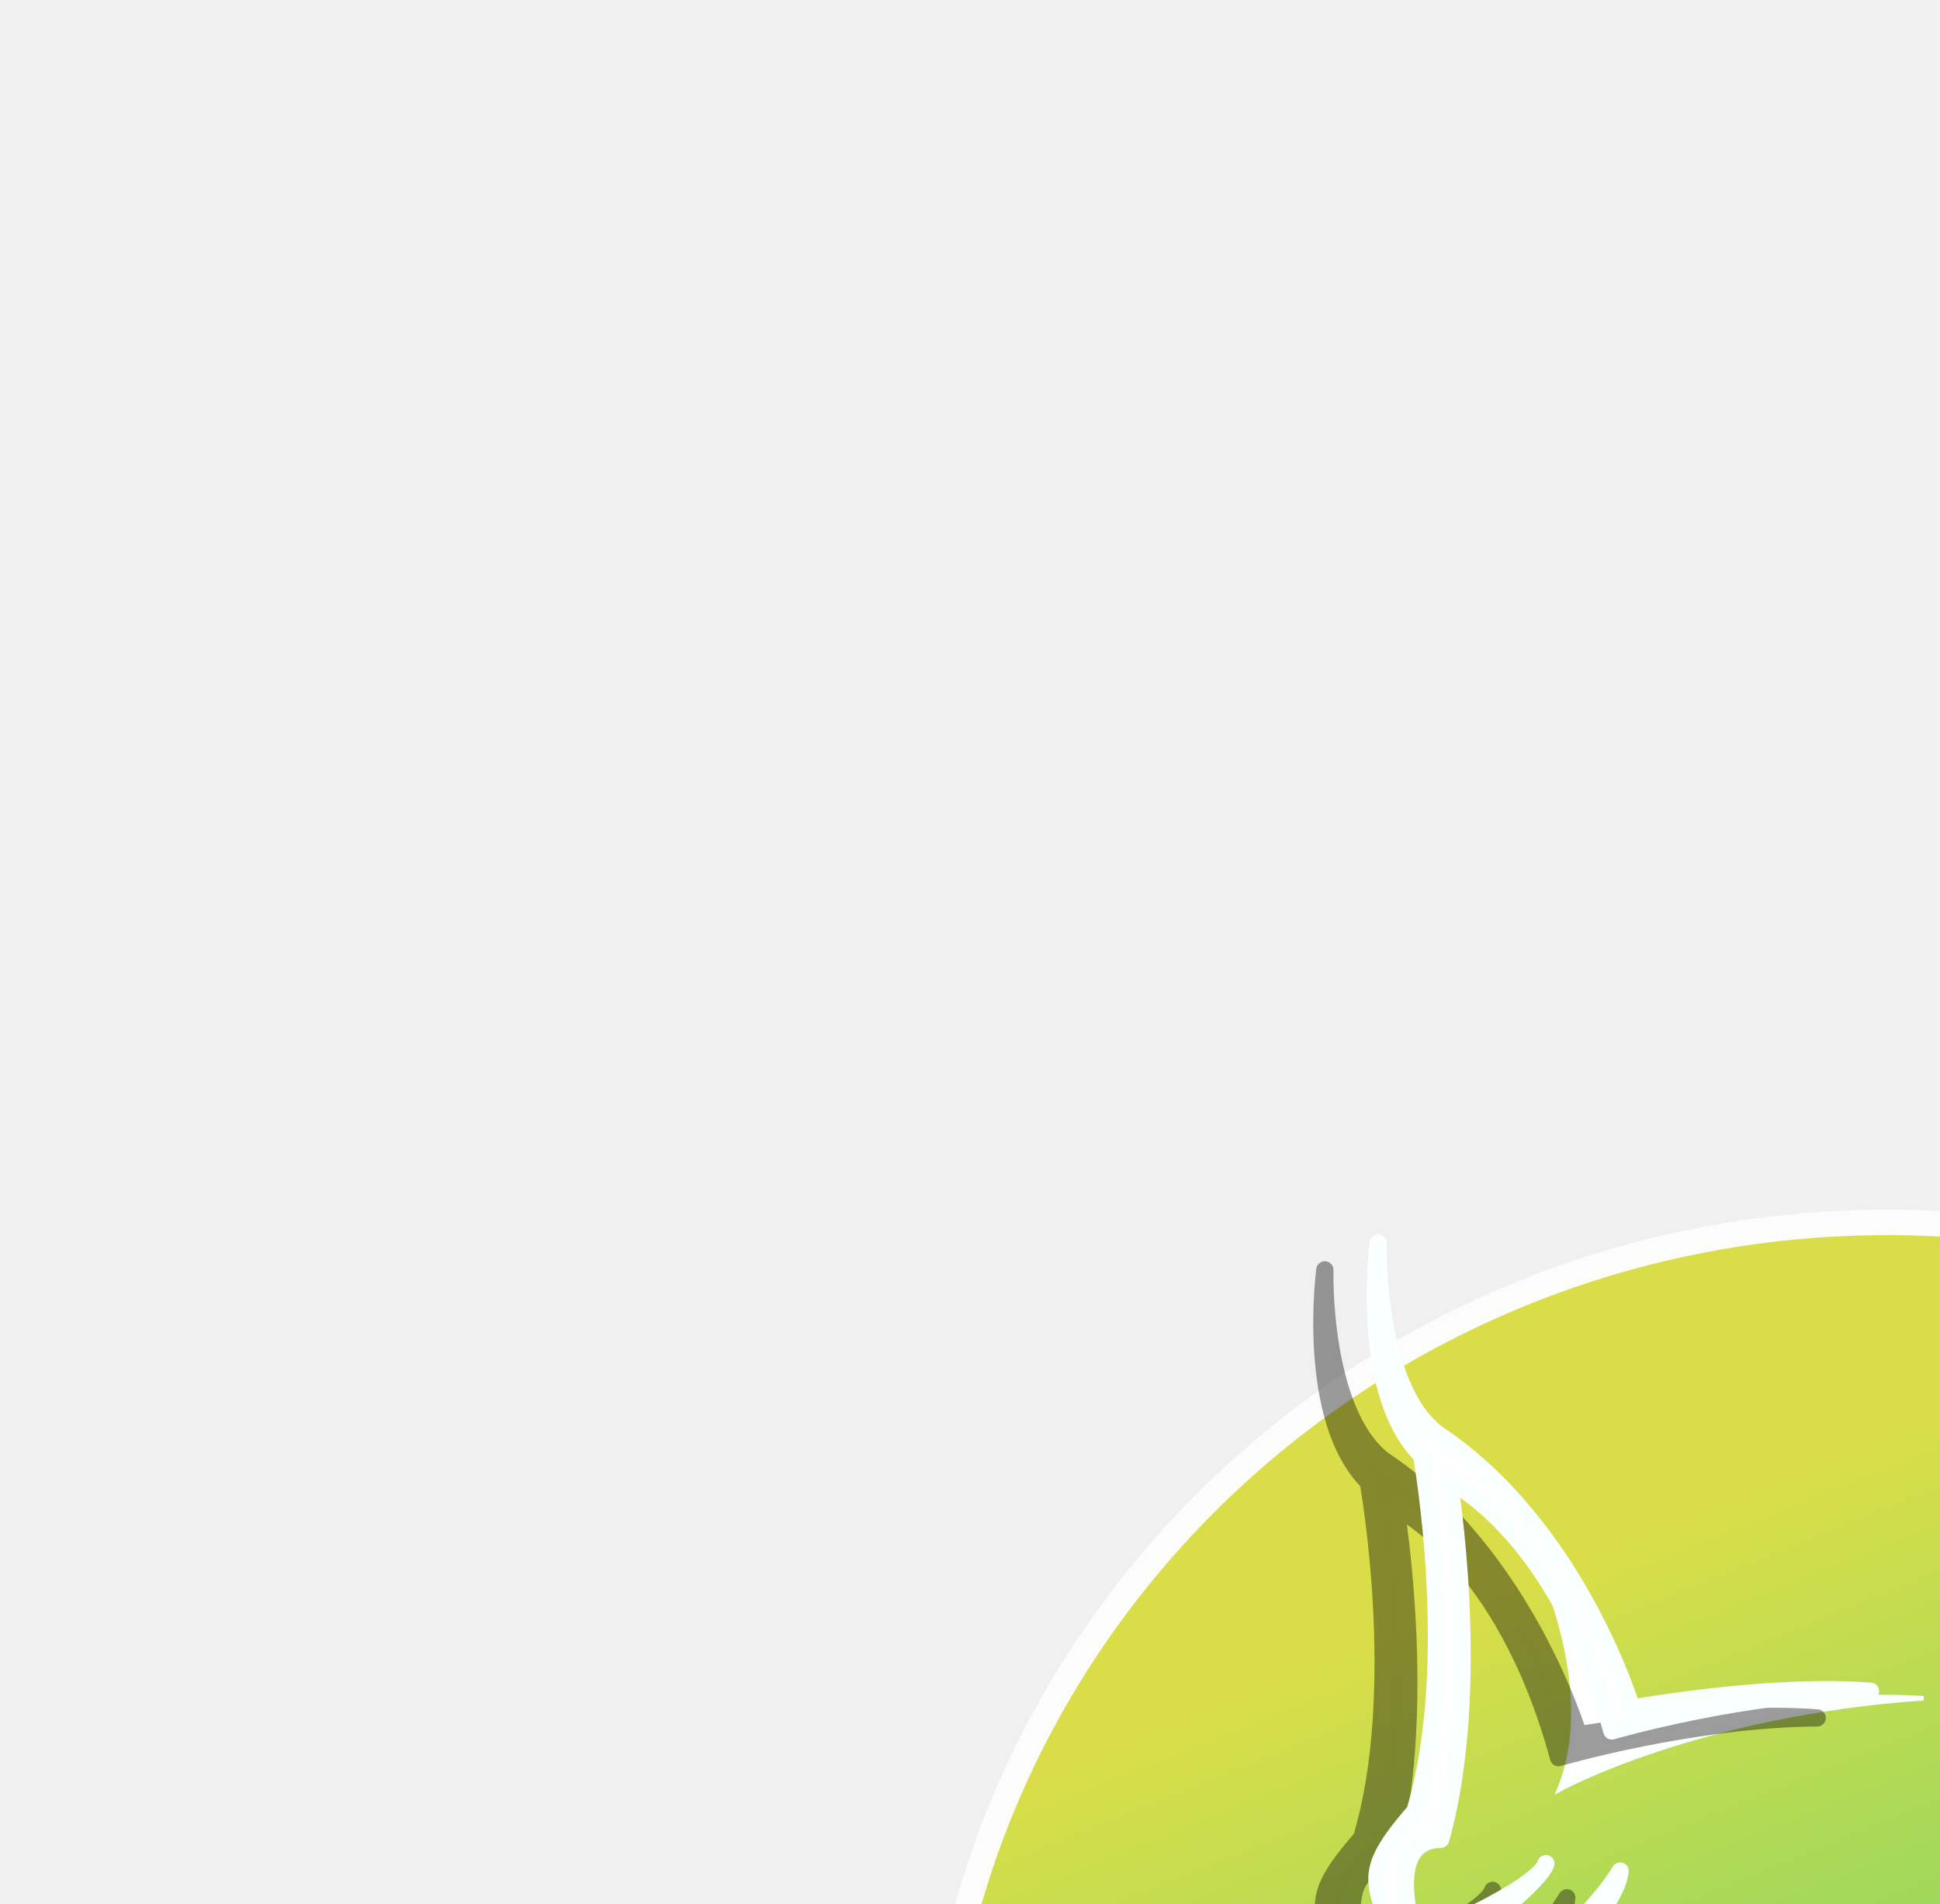
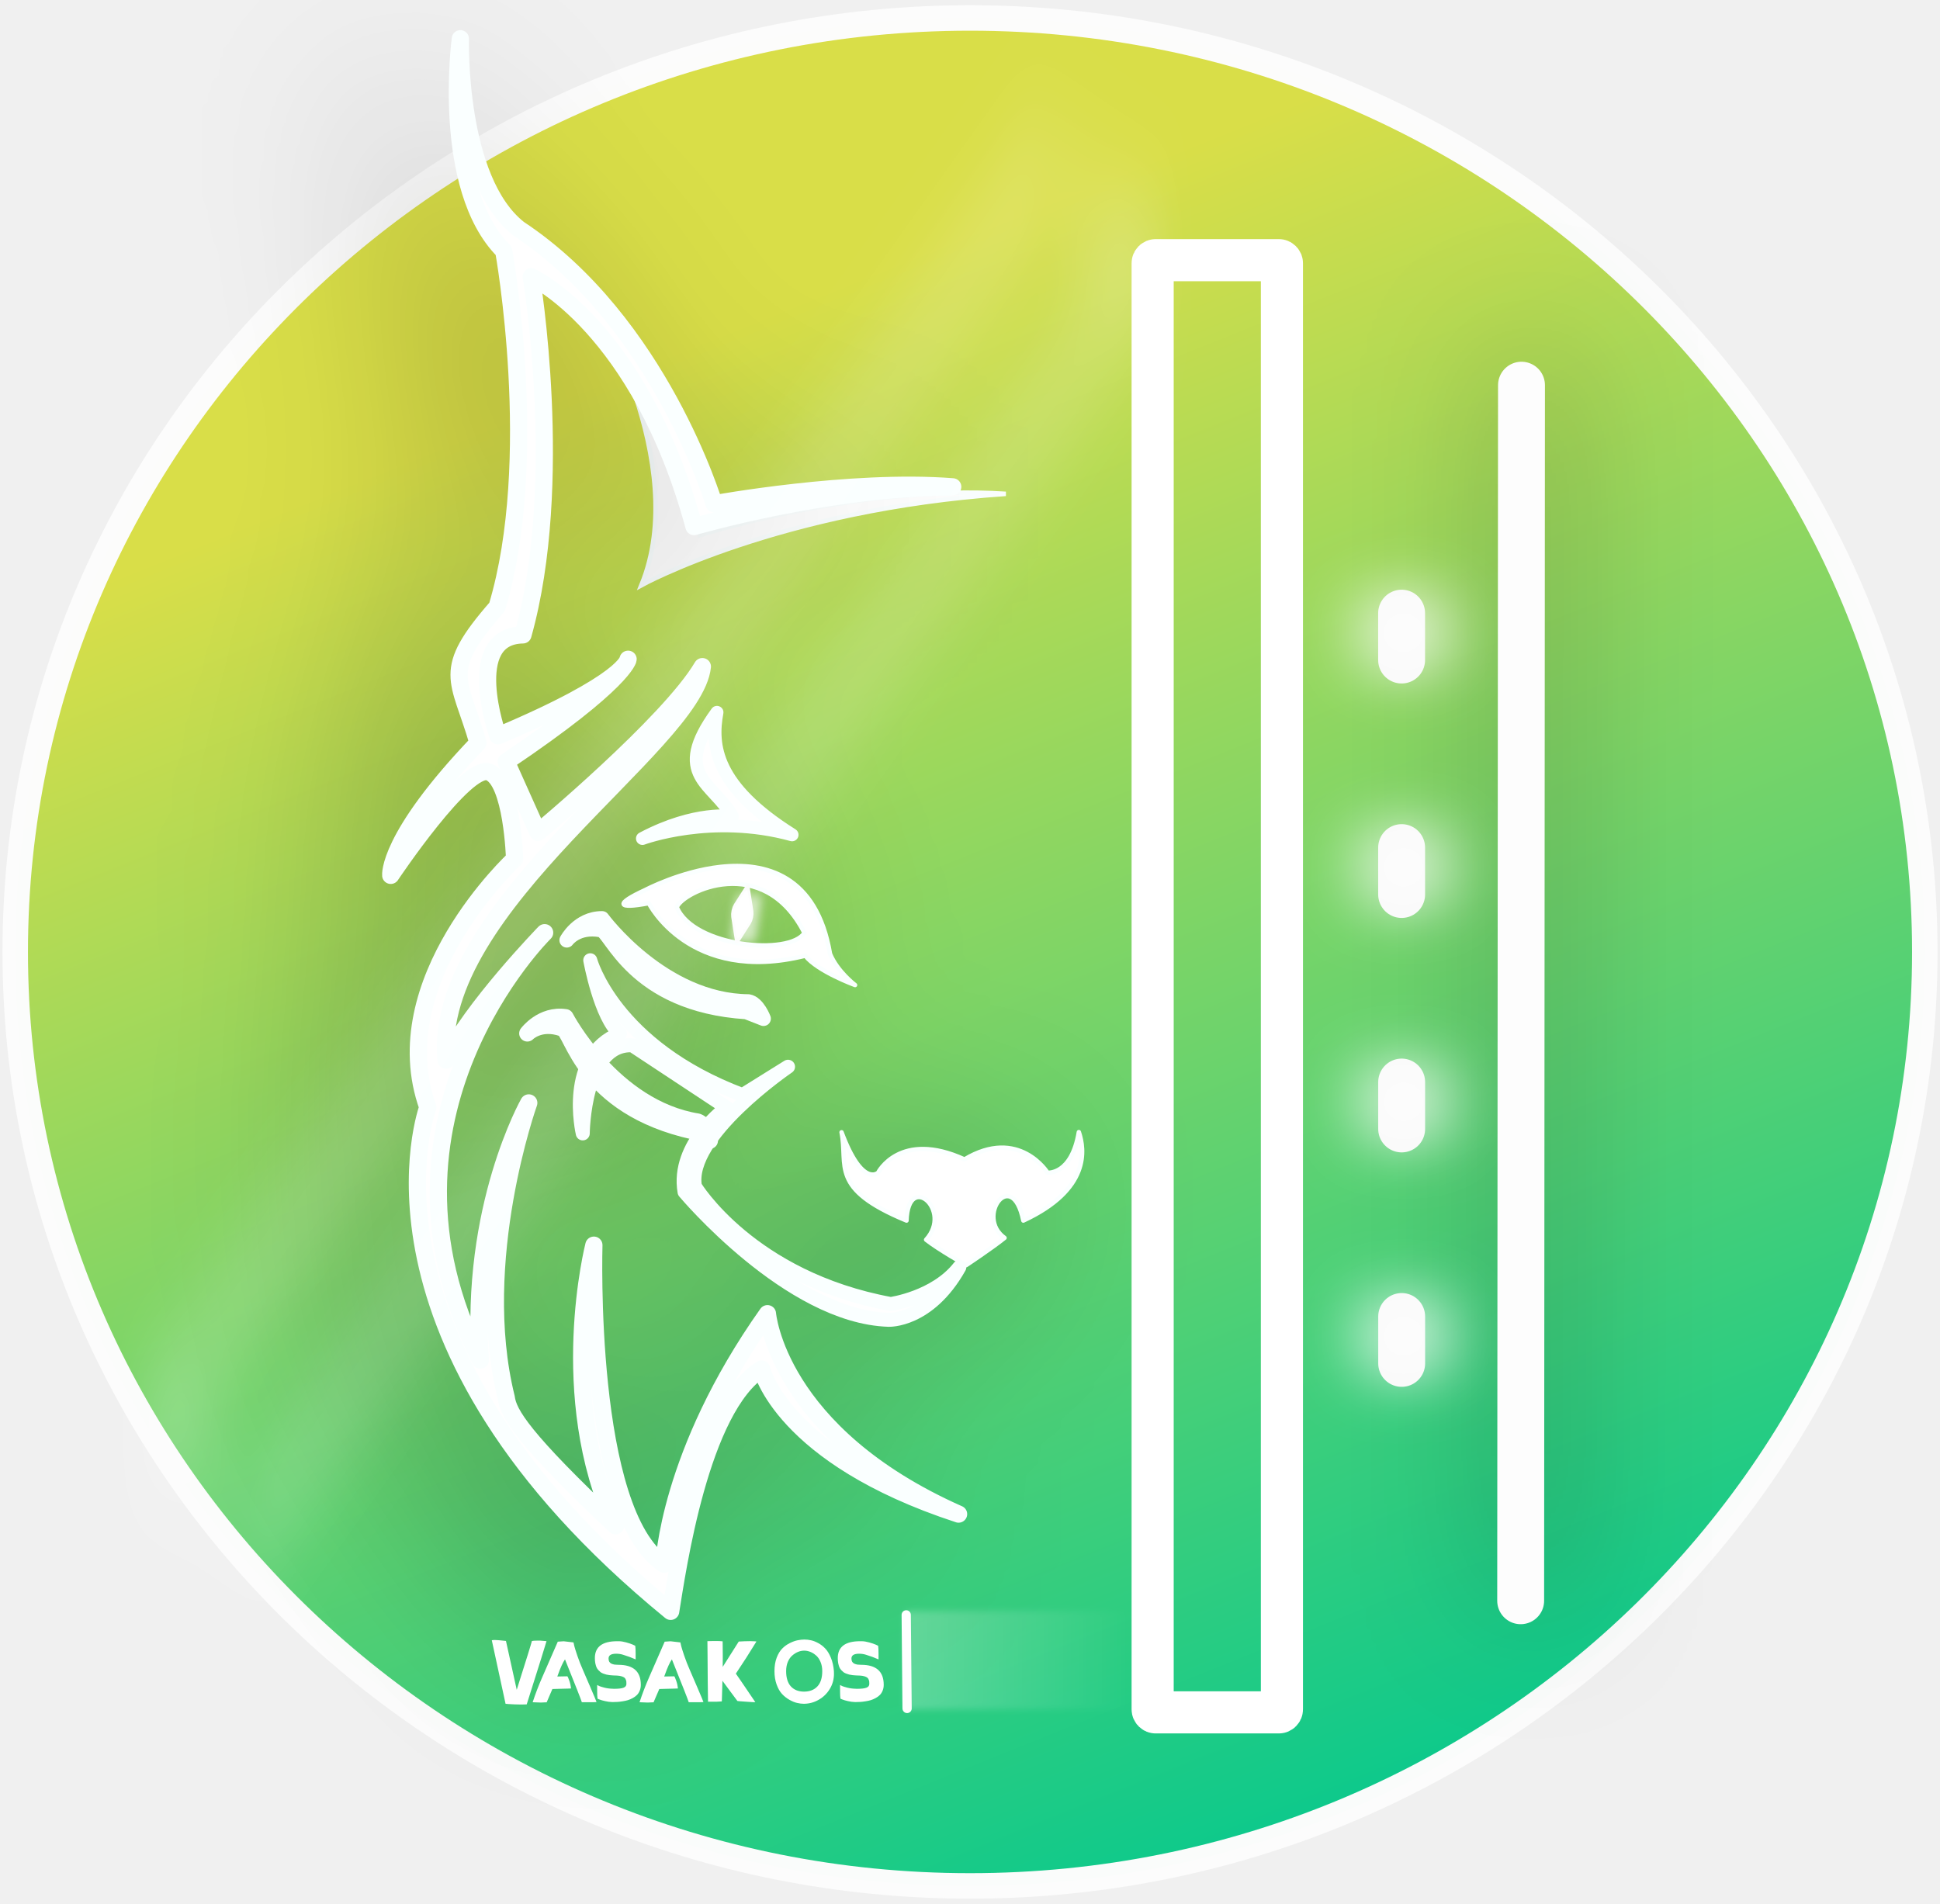
<svg xmlns="http://www.w3.org/2000/svg" xmlns:xlink="http://www.w3.org/1999/xlink" id="svg8" width="460.904" height="452.391" version="1.1" viewBox="0 0 121.948 119.695">
  <defs id="defs2">
    <linearGradient id="linearGradient1078">
      <stop style="stop-color:#d9de48;stop-opacity:1" id="stop1074" offset="0" />
      <stop style="stop-color:#0bc98c;stop-opacity:1" id="stop1076" offset="1" />
    </linearGradient>
    <linearGradient id="linearGradient84977">
      <stop style="stop-color:#fff;stop-opacity:.46" id="stop84973" offset="0" />
      <stop style="stop-color:#fff;stop-opacity:0" id="stop84975" offset="1" />
    </linearGradient>
+     <rect id="rect72825" width="335.444" height="84.012" x="52.944" y="402.238" />
+     <rect id="rect44157" width="120.305" height="351.313" x="277.341" y="91.948" />
    <clipPath id="clipPath3839" clipPathUnits="userSpaceOnUse">
      <path style="display:inline;fill:none;stroke:#000;stroke-width:.265px;stroke-linecap:butt;stroke-linejoin:miter;stroke-opacity:1" id="path3841" d="m 110.239,142.380 c 0.561,0.801 3.073,0.400 3.073,0.400 -2.193,-0.591 -2.472,-3.107 -2.472,-3.107 0,0 -1.162,1.904 -0.601,2.706 z" clip-path="none" />
    </clipPath>
+     <filter style="color-interpolation-filters:sRGB" id="filter64520" width="1.669" height="1.297" x="-.339" y="-.149">
+       <feGaussianBlur id="feGaussianBlur64522" stdDeviation="6.016" />
+     </filter>
+     <filter style="color-interpolation-filters:sRGB" id="filter65491" width="2.891" height="1.168" x="-.946" y="-.084">
+       <feGaussianBlur id="feGaussianBlur65493" stdDeviation="2.692" />
+     </filter>
+     <filter style="color-interpolation-filters:sRGB" id="filter67011" width="470.743" height="1.318" x="-234.871" y="-.159">
+       <feGaussianBlur id="feGaussianBlur67013" stdDeviation="4.542" />
+     </filter>
+     <filter style="color-interpolation-filters:sRGB" id="filter68022" width="2262.806" height="1.21" x="-1130.903" y="-.105">
+       <feGaussianBlur id="feGaussianBlur68024" stdDeviation="1.731" />
+     </filter>
+     <filter style="color-interpolation-filters:sRGB" id="filter68546" width="1.982" height="1.527" x="-.491" y="-.263">
+       <feGaussianBlur id="feGaussianBlur68548" stdDeviation=".335" />
+     </filter>
    <linearGradient id="linearGradient84979" x1="115.494" x2="124.703" y1="182.045" y2="182.045" gradientTransform="matrix(1.585,0,0,1,-67.631,0)" gradientUnits="userSpaceOnUse" xlink:href="#linearGradient84977" />
+     <filter style="color-interpolation-filters:sRGB" id="filter86145" width="1.069" height="1.161" x="-.035" y="-.081">
+       <feGaussianBlur id="feGaussianBlur86147" stdDeviation=".211" />
+     </filter>
    <linearGradient id="linearGradient1080" x1="171.886" x2="209.803" y1="113.406" y2="207.613" gradientTransform="translate(-58.958,-20.733)" gradientUnits="userSpaceOnUse" xlink:href="#linearGradient1078" />
  </defs>
-   <g id="layer2" style="display:inline">
+   <g id="layer2" style="display:inline" transform="translate(-57.693,-75.721)">
    <ellipse style="display:inline;fill:url(#linearGradient1080);fill-opacity:1;stroke:#fcfcfc;stroke-width:1.602;stroke-miterlimit:4;stroke-dasharray:none;stroke-opacity:.989" id="path3704-7" cx="118.668" cy="135.569" rx="60.018" ry="58.719" />
  </g>
-   <g id="layer1" style="display:inline">
+   <g id="layer1" style="display:inline" transform="translate(-57.693,-75.721)">
    <path style="display:inline;fill:#fff;stroke:#faffff;stroke-width:.283px;stroke-linecap:butt;stroke-linejoin:miter;stroke-opacity:1" id="path86-5" d="m 120.916,106.769 c -14.250,0.971 -22.906,5.744 -22.906,5.744 3.173,-7.702 -3.138,-18.067 -3.138,-18.067 6.892,8.929 6.827,14.917 6.827,14.917 0,0 10.065,-3.195 19.217,-2.594 z" />
    <g id="g63875-6" style="display:inline;opacity:.393;fill:#000;fill-opacity:1;stroke:#030303;stroke-opacity:1;filter:url(#filter64520)" transform="matrix(0.984,0,0,0.981,-2.418,3.187)">
      <path style="fill:#000;fill-opacity:1;stroke:#030303;stroke-width:.281px;stroke-linecap:round;stroke-linejoin:round;stroke-opacity:1" id="path3691-1" d="m 111.443,148.215 c 1.326,3.564 2.336,2.589 2.336,2.589 0,0 1.385,-2.744 5.518,-0.850 3.476,-2.096 5.304,0.850 5.304,0.850 0,0 1.538,0.171 2.001,-2.602 0.375,1.116 0.737,3.678 -3.547,5.672 -0.701,-3.493 -3.092,-0.251 -1.199,1.109 -0.773,0.628 -2.452,1.747 -2.452,1.747 0,0 -1.775,-1.009 -2.559,-1.629 1.721,-1.902 -1.154,-4.382 -1.252,-1.227 -4.952,-2.051 -3.721,-3.510 -4.149,-5.659 z" />
      <path style="display:inline;fill:#000;fill-opacity:1;stroke:#030303;stroke-width:.894;stroke-linecap:square;stroke-linejoin:round;stroke-miterlimit:4;stroke-dasharray:none;stroke-opacity:1" id="path18-3-5" d="m 118.965,156.864 c -1.544,1.967 -4.383,2.357 -4.383,2.357 -8.971,-1.659 -12.502,-7.533 -12.502,-7.533 -0.594,-3.214 5.944,-7.674 5.944,-7.674 l -2.905,1.818 c -8.254,-3.111 -9.729,-8.643 -9.729,-8.643 0,0 0.665,3.689 1.892,4.699 -3.544,1.434 -2.372,6.399 -2.372,6.399 0,0 0.052,-5.805 3.172,-5.644 l 6.024,3.990 c 0,0 -3.228,2.338 -2.692,5.407 0,0 6.667,7.999 13.035,8.194 0,0 2.556,0.122 4.517,-3.373 z" />
      <path style="display:inline;fill:#000;fill-opacity:1;stroke:#030303;stroke-width:.944;stroke-linecap:round;stroke-linejoin:round;stroke-miterlimit:4;stroke-dasharray:none;stroke-opacity:1" id="path52-7-8-8-9" d="m 106.456,140.931 c 0,0 -0.369,-0.992 -0.959,-1.091 -5.496,-0.047 -9.353,-5.328 -9.353,-5.328 -1.525,-0.001 -2.253,1.393 -2.253,1.393 0,0 0.659,-0.936 2.166,-0.659 0.649,0.03 2.023,4.786 9.303,5.254 z" />
      <path style="display:inline;fill:#000;fill-opacity:1;stroke:#030303;stroke-width:1.044;stroke-linecap:round;stroke-linejoin:round;stroke-miterlimit:4;stroke-dasharray:none;stroke-opacity:1" id="path52-7-8-6-2" d="m 103.026,148.755 c 0,0 -0.214,-1.037 -0.782,-1.225 -5.425,-0.881 -8.435,-6.687 -8.435,-6.687 -1.507,-0.232 -2.438,1.035 -2.438,1.035 0,0 0.794,-0.824 2.241,-0.322 0.637,0.128 1.272,5.038 8.397,6.606 z" />
      <path style="display:inline;fill:#000;fill-opacity:1;stroke:#030303;stroke-width:.828;stroke-linecap:butt;stroke-linejoin:round;stroke-miterlimit:4;stroke-dasharray:none;stroke-opacity:1" id="path69-5-7" d="m 108.280,129.151 c -5.143,-1.419 -9.556,0.235 -9.556,0.235 3.403,-1.805 5.741,-1.414 5.741,-1.414 -1.202,-2.171 -3.928,-2.614 -0.981,-6.669 -0.395,2.143 -0.125,4.742 4.796,7.847 z" />
      <path style="display:inline;fill:#000;fill-opacity:1;stroke:#030303;stroke-width:1.1;stroke-linecap:round;stroke-linejoin:round;stroke-miterlimit:4;stroke-dasharray:none;stroke-opacity:1" id="path34-3-4" d="m 118.919,172.685 c -11.319,-3.716 -12.582,-9.304 -12.582,-9.304 -3.93,2.479 -5.389,12.948 -5.811,15.538 -21.085,-17.311 -15.514,-32.305 -15.514,-32.305 -2.900,-8.096 5.544,-15.916 5.544,-15.916 0,0 -0.142,-5.027 -1.639,-5.571 -1.497,-0.543 -6.273,6.624 -6.273,6.624 0,0 -0.249,-2.391 5.574,-8.495 -1.207,-4.185 -2.420,-4.534 1.219,-8.710 2.828,-9.446 0.426,-22.812 0.426,-22.812 -4.046,-4.072 -2.772,-13.602 -2.772,-13.602 0,0 -0.252,9.038 3.732,12.185 9.002,5.972 12.475,17.617 12.475,17.617 0,0 8.740,-1.600 15.247,-1.086 -7.985,0.049 -16.527,2.550 -16.527,2.550 C 98.550,96.582 91.622,93.385 91.622,93.385 c 0,0 2.190,13.228 -0.533,22.954 -3.865,0.067 -1.599,6.470 -1.599,6.470 8.242,-3.483 8.317,-4.911 8.317,-4.911 0,0 -0.190,1.434 -7.783,6.565 l 2.025,4.534 c 0,0 8.364,-6.988 10.502,-10.626 -0.530,5.024 -17.302,15.345 -16.367,25.221 1.574,-3.301 6.291,-8.170 6.291,-8.170 0,0 -11.989,11.815 -4.105,27.393 -0.712,-9.756 3.092,-16.483 3.092,-16.483 0,0 -3.609,10.115 -1.439,18.892 0.134,1.028 1.057,2.602 6.984,8.218 -3.857,-8.344 -1.386,-17.994 -1.386,-17.994 0,0 -0.526,17.145 4.478,20.450 0,0 0.257,-7.059 6.610,-16.058 0,0 0.607,7.679 12.209,12.846 z" />
-       <g id="g25360-7" style="fill:#000;fill-opacity:1;stroke:#030303;stroke-opacity:1">
+       <g id="g25360-7" transform="translate(0.269,-7.050)" style="fill:#000;fill-opacity:1;stroke:#030303;stroke-opacity:1">
        <path style="display:inline;fill:#000;fill-opacity:1;stroke:#030303;stroke-width:.281px;stroke-linecap:round;stroke-linejoin:round;stroke-opacity:1" id="path3864-8-4" d="m 103.428,138.258 c 2.882,-0.322 6.157,0.518 7.010,5.574 0.472,1.143 1.600,1.997 1.600,1.997 0,0 -2.395,-0.874 -3.181,-1.880 -7.396,1.853 -9.997,-3.367 -9.997,-3.367 -2.011,0.386 -2.203,0.068 -0.213,-0.849 0,0 2.237,-1.190 4.781,-1.475 z m -2.778,2.583 c 1.068,2.565 7.225,3.118 8.153,1.645 -2.637,-5.184 -7.797,-2.627 -8.153,-1.645 z" clip-path="none" />
+         <rect style="opacity:1;fill:#000;fill-opacity:1;fill-rule:evenodd;stroke:#030303;stroke-width:.507;stroke-linecap:round;stroke-linejoin:round;stroke-miterlimit:4;stroke-dasharray:none;stroke-dashoffset:11.55;stroke-opacity:1;paint-order:stroke markers fill" id="rect24571-6" width="1.89" height="1.703" x="248.241" y="-125.308" ry=".202" transform="matrix(0.153,0.988,-0.536,0.843,0,0)" />
      </g>
    </g>
    <g id="g63875" transform="matrix(0.984,0,0,0.981,0.933,1.508)">
      <path style="fill:#fff;stroke:#faffff;stroke-width:.281px;stroke-linecap:round;stroke-linejoin:round;stroke-opacity:1" id="path3691" d="m 111.443,148.215 c 1.326,3.564 2.336,2.589 2.336,2.589 0,0 1.385,-2.744 5.518,-0.850 3.476,-2.096 5.304,0.850 5.304,0.850 0,0 1.538,0.171 2.001,-2.602 0.375,1.116 0.737,3.678 -3.547,5.672 -0.701,-3.493 -3.092,-0.251 -1.199,1.109 -0.773,0.628 -2.452,1.747 -2.452,1.747 0,0 -1.775,-1.009 -2.559,-1.629 1.721,-1.902 -1.154,-4.382 -1.252,-1.227 -4.952,-2.051 -3.721,-3.510 -4.149,-5.659 z" />
      <path style="display:inline;fill:#fff;stroke:#faffff;stroke-width:.894;stroke-linecap:square;stroke-linejoin:round;stroke-miterlimit:4;stroke-dasharray:none;stroke-opacity:1" id="path18-3" d="m 118.965,156.864 c -1.544,1.967 -4.383,2.357 -4.383,2.357 -8.971,-1.659 -12.502,-7.533 -12.502,-7.533 -0.594,-3.214 5.944,-7.674 5.944,-7.674 l -2.905,1.818 c -8.254,-3.111 -9.729,-8.643 -9.729,-8.643 0,0 0.665,3.689 1.892,4.699 -3.544,1.434 -2.372,6.399 -2.372,6.399 0,0 0.052,-5.805 3.172,-5.644 l 6.024,3.990 c 0,0 -3.228,2.338 -2.692,5.407 0,0 6.667,7.999 13.035,8.194 0,0 2.556,0.122 4.517,-3.373 z" />
      <path style="display:inline;fill:#fff;stroke:#faffff;stroke-width:.944;stroke-linecap:round;stroke-linejoin:round;stroke-miterlimit:4;stroke-dasharray:none;stroke-opacity:1" id="path52-7-8-8" d="m 106.456,140.931 c 0,0 -0.369,-0.992 -0.959,-1.091 -5.496,-0.047 -9.353,-5.328 -9.353,-5.328 -1.525,-0.001 -2.253,1.393 -2.253,1.393 0,0 0.659,-0.936 2.166,-0.659 0.649,0.03 2.023,4.786 9.303,5.254 z" />
      <path style="display:inline;fill:#fff;stroke:#faffff;stroke-width:1.044;stroke-linecap:round;stroke-linejoin:round;stroke-miterlimit:4;stroke-dasharray:none;stroke-opacity:1" id="path52-7-8-6" d="m 103.026,148.755 c 0,0 -0.214,-1.037 -0.782,-1.225 -5.425,-0.881 -8.435,-6.687 -8.435,-6.687 -1.507,-0.232 -2.438,1.035 -2.438,1.035 0,0 0.794,-0.824 2.241,-0.322 0.637,0.128 1.272,5.038 8.397,6.606 z" />
      <path style="display:inline;fill:#fff;stroke:#faffff;stroke-width:.828;stroke-linecap:butt;stroke-linejoin:round;stroke-miterlimit:4;stroke-dasharray:none;stroke-opacity:1" id="path69-5" d="m 108.280,129.151 c -5.143,-1.419 -9.556,0.235 -9.556,0.235 3.403,-1.805 5.741,-1.414 5.741,-1.414 -1.202,-2.171 -3.928,-2.614 -0.981,-6.669 -0.395,2.143 -0.125,4.742 4.796,7.847 z" />
      <path style="display:inline;fill:#fff;stroke:#faffff;stroke-width:1.1;stroke-linecap:round;stroke-linejoin:round;stroke-miterlimit:4;stroke-dasharray:none;stroke-opacity:1" id="path34-3" d="m 118.919,172.685 c -11.319,-3.716 -12.582,-9.304 -12.582,-9.304 -3.93,2.479 -5.389,12.948 -5.811,15.538 -21.085,-17.311 -15.514,-32.305 -15.514,-32.305 -2.900,-8.096 5.544,-15.916 5.544,-15.916 0,0 -0.142,-5.027 -1.639,-5.571 -1.497,-0.543 -6.273,6.624 -6.273,6.624 0,0 -0.249,-2.391 5.574,-8.495 -1.207,-4.185 -2.420,-4.534 1.219,-8.710 2.828,-9.446 0.426,-22.812 0.426,-22.812 -4.046,-4.072 -2.772,-13.602 -2.772,-13.602 0,0 -0.252,9.038 3.732,12.185 9.002,5.972 12.475,17.617 12.475,17.617 0,0 8.740,-1.600 15.247,-1.086 -7.985,0.049 -16.527,2.550 -16.527,2.550 C 98.550,96.582 91.622,93.385 91.622,93.385 c 0,0 2.190,13.228 -0.533,22.954 -3.865,0.067 -1.599,6.470 -1.599,6.470 8.242,-3.483 8.317,-4.911 8.317,-4.911 0,0 -0.190,1.434 -7.783,6.565 l 2.025,4.534 c 0,0 8.364,-6.988 10.502,-10.626 -0.530,5.024 -17.302,15.345 -16.367,25.221 1.574,-3.301 6.291,-8.170 6.291,-8.170 0,0 -11.989,11.815 -4.105,27.393 -0.712,-9.756 3.092,-16.483 3.092,-16.483 0,0 -3.609,10.115 -1.439,18.892 0.134,1.028 1.057,2.602 6.984,8.218 -3.857,-8.344 -1.386,-17.994 -1.386,-17.994 0,0 -0.526,17.145 4.478,20.450 0,0 0.257,-7.059 6.610,-16.058 0,0 0.607,7.679 12.209,12.846 z" />
-       <g id="g25360">
+       <g id="g25360" transform="translate(0.269,-7.050)">
        <path style="display:inline;fill:#fff;stroke:#faffff;stroke-width:.281px;stroke-linecap:round;stroke-linejoin:round;stroke-opacity:1" id="path3864-8" d="m 103.428,138.258 c 2.882,-0.322 6.157,0.518 7.010,5.574 0.472,1.143 1.600,1.997 1.600,1.997 0,0 -2.395,-0.874 -3.181,-1.880 -7.396,1.853 -9.997,-3.367 -9.997,-3.367 -2.011,0.386 -2.203,0.068 -0.213,-0.849 0,0 2.237,-1.190 4.781,-1.475 z m -2.778,2.583 c 1.068,2.565 7.225,3.118 8.153,1.645 -2.637,-5.184 -7.797,-2.627 -8.153,-1.645 z" clip-path="none" />
+         <rect style="opacity:1;fill:#fff;fill-opacity:1;fill-rule:evenodd;stroke:#fcfcfc;stroke-width:.507;stroke-linecap:round;stroke-linejoin:round;stroke-miterlimit:4;stroke-dasharray:none;stroke-dashoffset:11.55;stroke-opacity:.989;paint-order:stroke markers fill" id="rect24571" width="1.89" height="1.703" x="248.241" y="-125.308" ry=".202" transform="matrix(0.153,0.988,-0.536,0.843,0,0)" />
      </g>
    </g>
+     <rect style="opacity:1;fill:none;fill-opacity:1;fill-rule:evenodd;stroke:#fff;stroke-width:2.647;stroke-linecap:round;stroke-linejoin:round;stroke-miterlimit:4;stroke-dasharray:none;stroke-dashoffset:11.55;stroke-opacity:1;paint-order:stroke markers fill" id="rect63207" width="8.126" height="91.301" x="130.148" y="92.077" ry=".19" />
+     <rect style="display:inline;opacity:.27;mix-blend-mode:normal;fill:none;fill-opacity:1;fill-rule:evenodd;stroke:#fff;stroke-width:2.693;stroke-linecap:round;stroke-linejoin:round;stroke-miterlimit:4;stroke-dasharray:none;stroke-dashoffset:11.55;stroke-opacity:1;paint-order:stroke markers fill;filter:url(#filter65491)" id="rect63207-8" width="8.256" height="93.056" x="172.912" y="-2.351" ry=".193" transform="matrix(0.868,0.592,-0.604,0.850,-28.563,-13.313)" />
    <path style="display:inline;opacity:.317;fill:none;stroke:#000;stroke-width:3;stroke-linecap:round;stroke-linejoin:round;stroke-miterlimit:4;stroke-dasharray:none;stroke-opacity:1;filter:url(#filter67011)" id="path63454-5" d="m 155.562,99.538 -0.052,77.891" transform="matrix(0.984,0,0,0.981,0.933,1.508)" />
    <path style="fill:none;stroke:#fdfdfd;stroke-width:2.948;stroke-linecap:round;stroke-linejoin:round;stroke-miterlimit:4;stroke-dasharray:none;stroke-opacity:1" id="path63454" d="m 153.334,99.937 -0.052,76.423" />
    <path style="fill:none;stroke:#f8f8f8;stroke-width:2.948;stroke-linecap:round;stroke-linejoin:round;stroke-miterlimit:4;stroke-dasharray:2.948,11.792;stroke-dashoffset:0;stroke-opacity:1" id="path67748" d="m 145.798,114.269 0.005,52.853" />
    <path style="display:inline;fill:none;stroke:#fff;stroke-width:3;stroke-linecap:round;stroke-linejoin:round;stroke-miterlimit:4;stroke-dasharray:3,12;stroke-dashoffset:0;stroke-opacity:1;filter:url(#filter68022)" id="path67748-7" d="m 147.245,114.812 0.005,53.868" transform="matrix(1.366,0,0,0.983,-55.211,1.169)" />
+     <rect style="opacity:.622;fill:#fff;fill-opacity:1;fill-rule:evenodd;stroke:none;stroke-width:3;stroke-linecap:round;stroke-linejoin:round;stroke-miterlimit:4;stroke-dasharray:3,12;stroke-dashoffset:0;stroke-opacity:1;paint-order:stroke markers fill;filter:url(#filter68546)" id="rect68412" width="1.638" height="3.053" x="104.457" y="132.988" ry=".207" transform="matrix(0.984,0,-0.134,0.981,19.021,1.508)" />
    <g id="text72823" aria-label="VASAK OS" transform="matrix(0.127,0,0,0.126,81.918,127.431)" style="font-size:33.358px;white-space:pre;fill:#fff">
      <path d="M 59.481,439.733 52.676,408.042 q 0.433,-0.133 1.601,-0.133 1.200,0 5.404,0.467 l 5.337,24.385 q 0.033,-0.133 1.834,-5.904 1.834,-5.771 3.636,-11.608 1.801,-5.837 2.034,-6.838 0.633,-0.200 2.835,-0.200 h 1.234 l 3.169,0.266 q -0.433,1.734 -9.807,31.557 -1.000,0.066 -2.735,0.066 -0.700,0 -3.102,-0.066 -2.101,-0.066 -3.169,-0.166 -1.034,-0.100 -1.467,-0.133 z" style="-inkscape-font-specification:Chailce-Noggin" id="path1015" />
      <path d="m 85.101,426.123 q 0,0 4.937,-0.100 0.300,0.133 1.034,2.301 0.333,0.967 0.533,1.901 0.200,0.934 0.233,1.401 l 0.033,0.467 q -0.333,0.066 -1.734,0.066 -0.700,0 -3.969,0.100 -3.269,0.100 -3.502,0.100 l -2.835,6.638 q -0.400,0 -1.034,0.033 -0.633,0.066 -1.334,0.066 h -1.100 l -3.469,-0.133 q 2.068,-6.338 4.703,-12.376 7.739,-17.846 7.739,-17.846 2.101,-0.200 2.902,-0.200 l 4.870,0.567 q 0.133,0.633 0.400,1.801 0.266,1.134 1.501,4.837 1.234,3.669 2.902,7.438 1.667,3.769 3.302,7.705 1.667,3.902 2.501,5.937 l 0.800,2.034 q -0.500,0.100 -3.002,0.100 h -4.269 q -0.400,-1.501 -8.339,-21.382 -1.534,2.134 -3.602,8.006 -0.033,0.100 -0.100,0.266 -0.066,0.166 -0.100,0.266 z" style="-inkscape-font-specification:Chailce-Noggin" id="path1017" />
      <path d="m 115.290,420.285 q 11.141,0 11.141,9.974 0,1.601 -0.533,2.902 -0.533,1.334 -1.401,2.201 -0.867,0.867 -2.101,1.534 -1.200,0.667 -2.401,1.034 -1.200,0.366 -2.601,0.567 -1.401,0.233 -2.435,0.300 -1.034,0.066 -2.068,0.066 h -0.767 q -1.601,-0.033 -3.402,-0.467 -1.768,-0.400 -2.735,-0.800 l -0.967,-0.400 q -0.200,-1.200 -0.200,-3.936 v -2.902 q 0.333,0.200 0.967,0.500 0.633,0.300 2.635,0.833 2.001,0.500 4.103,0.533 0.166,0 0.433,0.033 0.266,0 0.400,0 3.202,0 4.570,-0.567 1.367,-0.567 1.367,-1.834 0,-0.066 0,-0.200 0,-0.633 -0.033,-1.000 -0.033,-0.366 -0.266,-0.967 -0.233,-0.633 -0.700,-1.000 -0.467,-0.366 -1.401,-0.667 -0.934,-0.300 -2.301,-0.366 -1.167,-0.033 -1.801,-0.066 -0.633,-0.033 -1.734,-0.133 -1.067,-0.133 -1.701,-0.300 -0.633,-0.200 -1.534,-0.500 -0.867,-0.333 -1.401,-0.767 -0.500,-0.433 -1.100,-1.067 -0.567,-0.667 -0.900,-1.467 -0.300,-0.833 -0.533,-1.934 -0.200,-1.134 -0.200,-2.501 0,-8.406 11.041,-8.406 h 0.900 q 1.601,0.033 3.602,0.600 2.034,0.567 3.235,1.100 l 1.200,0.567 q 0.200,1.200 0.200,3.936 v 2.868 q -2.968,-1.334 -6.271,-2.335 -1.567,-0.500 -3.369,-0.500 -3.769,0 -3.769,2.401 0,0.967 0.366,1.634 0.400,0.633 1.134,0.967 0.733,0.300 1.501,0.433 0.800,0.100 1.834,0.100 z" style="-inkscape-font-specification:Chailce-Noggin" id="path1019" />
      <path d="m 138.008,426.123 q 0,0 4.937,-0.100 0.300,0.133 1.034,2.301 0.333,0.967 0.533,1.901 0.200,0.934 0.233,1.401 l 0.033,0.467 q -0.333,0.066 -1.734,0.066 -0.700,0 -3.969,0.100 -3.269,0.100 -3.502,0.100 l -2.835,6.638 q -0.400,0 -1.034,0.033 -0.633,0.066 -1.334,0.066 h -1.100 l -3.469,-0.133 q 2.068,-6.338 4.703,-12.376 7.739,-17.846 7.739,-17.846 2.101,-0.200 2.902,-0.200 l 4.870,0.567 q 0.133,0.633 0.400,1.801 0.266,1.134 1.501,4.837 1.234,3.669 2.902,7.438 1.667,3.769 3.302,7.705 1.667,3.902 2.501,5.937 l 0.800,2.034 q -0.500,0.100 -3.002,0.100 h -4.269 q -0.400,-1.501 -8.339,-21.382 -1.534,2.134 -3.602,8.006 -0.033,0.100 -0.100,0.266 -0.066,0.166 -0.100,0.266 z" style="-inkscape-font-specification:Chailce-Noggin" id="path1021" />
      <path d="m 183.642,408.676 q -4.903,8.106 -10.174,16.012 1.501,2.201 3.069,4.470 l 6.571,9.774 q -0.500,0.066 -4.503,-0.233 -3.969,-0.266 -4.369,-0.366 -0.867,-1.200 -3.569,-4.837 -2.668,-3.636 -3.836,-5.237 -0.300,10.274 -0.300,10.274 -0.366,0 -0.900,0.066 -0.533,0.066 -1.768,0.100 h -4.169 q -0.066,-2.034 -0.133,-9.407 -0.066,-7.372 -0.100,-13.910 -0.066,-6.571 -0.066,-6.905 l 3.202,-0.066 h 1.000 q 1.100,0 1.934,0.033 0.833,0.033 1.134,0.100 l 0.266,0.033 q 0.066,2.935 0.066,7.438 0,3.369 -0.033,5.304 l 7.939,-12.642 q 2.968,-0.200 5.670,-0.200 1.200,0 1.968,0.066 0.767,0.033 0.934,0.066 z" style="-inkscape-font-specification:Chailce-Noggin" id="path1023" />
      <path d="m 207.427,407.675 q 1.601,0 3.202,0.366 1.634,0.333 3.602,1.401 1.968,1.067 3.502,2.735 1.567,1.634 2.768,4.570 1.200,2.902 1.501,6.671 0.033,0.433 0.033,1.334 0,4.136 -2.068,7.572 -2.068,3.435 -5.437,5.370 -3.369,1.968 -7.238,2.034 h -0.200 q -1.601,0 -3.369,-0.433 -1.734,-0.400 -3.769,-1.567 -2.034,-1.167 -3.636,-2.902 -1.601,-1.734 -2.668,-4.703 -1.067,-2.968 -1.067,-6.705 0,-3.769 1.100,-6.705 1.134,-2.935 2.768,-4.570 1.634,-1.667 3.736,-2.702 2.134,-1.067 3.869,-1.401 1.734,-0.366 3.369,-0.366 z m -0.233,25.986 q 4.203,0 6.605,-2.568 2.435,-2.568 2.435,-7.672 0,-2.568 -0.867,-4.603 -0.833,-2.034 -2.201,-3.202 -1.367,-1.200 -2.868,-1.801 -1.501,-0.600 -3.002,-0.600 -1.501,0 -3.002,0.600 -1.501,0.600 -2.868,1.801 -1.367,1.167 -2.235,3.202 -0.833,2.034 -0.833,4.603 0,5.070 2.368,7.672 2.401,2.568 6.471,2.568 z" style="-inkscape-font-specification:Chailce-Noggin" id="path1025" />
      <path d="m 235.515,420.285 q 11.141,0 11.141,9.974 0,1.601 -0.533,2.902 -0.533,1.334 -1.401,2.201 -0.867,0.867 -2.101,1.534 -1.200,0.667 -2.401,1.034 -1.200,0.366 -2.601,0.567 -1.401,0.233 -2.435,0.300 -1.034,0.066 -2.068,0.066 h -0.767 q -1.601,-0.033 -3.402,-0.467 -1.768,-0.400 -2.735,-0.800 l -0.967,-0.400 q -0.200,-1.200 -0.200,-3.936 v -2.902 q 0.333,0.200 0.967,0.500 0.633,0.300 2.635,0.833 2.001,0.500 4.103,0.533 0.166,0 0.433,0.033 0.266,0 0.400,0 3.202,0 4.570,-0.567 1.367,-0.567 1.367,-1.834 0,-0.066 0,-0.200 0,-0.633 -0.033,-1.000 -0.033,-0.366 -0.266,-0.967 -0.233,-0.633 -0.700,-1.000 -0.467,-0.366 -1.401,-0.667 -0.934,-0.300 -2.301,-0.366 -1.167,-0.033 -1.801,-0.066 -0.633,-0.033 -1.734,-0.133 -1.067,-0.133 -1.701,-0.300 -0.633,-0.200 -1.534,-0.500 -0.867,-0.333 -1.401,-0.767 -0.500,-0.433 -1.100,-1.067 -0.567,-0.667 -0.900,-1.467 -0.300,-0.833 -0.533,-1.934 -0.200,-1.134 -0.200,-2.501 0,-8.406 11.041,-8.406 h 0.900 q 1.601,0.033 3.602,0.600 2.034,0.567 3.235,1.100 l 1.200,0.567 q 0.200,1.200 0.200,3.936 v 2.868 q -2.968,-1.334 -6.271,-2.335 -1.567,-0.500 -3.369,-0.500 -3.769,0 -3.769,2.401 0,0.967 0.366,1.634 0.400,0.633 1.134,0.967 0.733,0.300 1.501,0.433 0.800,0.100 1.834,0.100 z" style="-inkscape-font-specification:Chailce-Noggin" id="path1027" />
    </g>
    <path style="fill:none;stroke:#fff;stroke-width:.581;stroke-linecap:round;stroke-linejoin:round;stroke-miterlimit:4;stroke-dasharray:none;stroke-opacity:1" id="path84516" d="m 114.658,177.247 0.055,5.884" />
+     <rect style="opacity:.491;fill:url(#linearGradient84979);fill-opacity:1;fill-rule:evenodd;stroke:none;stroke-width:.756;stroke-linecap:round;stroke-linejoin:round;stroke-miterlimit:4;stroke-dasharray:none;stroke-dashoffset:0;stroke-opacity:1;paint-order:stroke markers fill;filter:url(#filter86145)" id="rect84839" width="14.602" height="6.295" x="115.494" y="178.898" ry=".207" transform="matrix(0.984,0,0,0.981,0.933,1.508)" />
  </g>
</svg>
